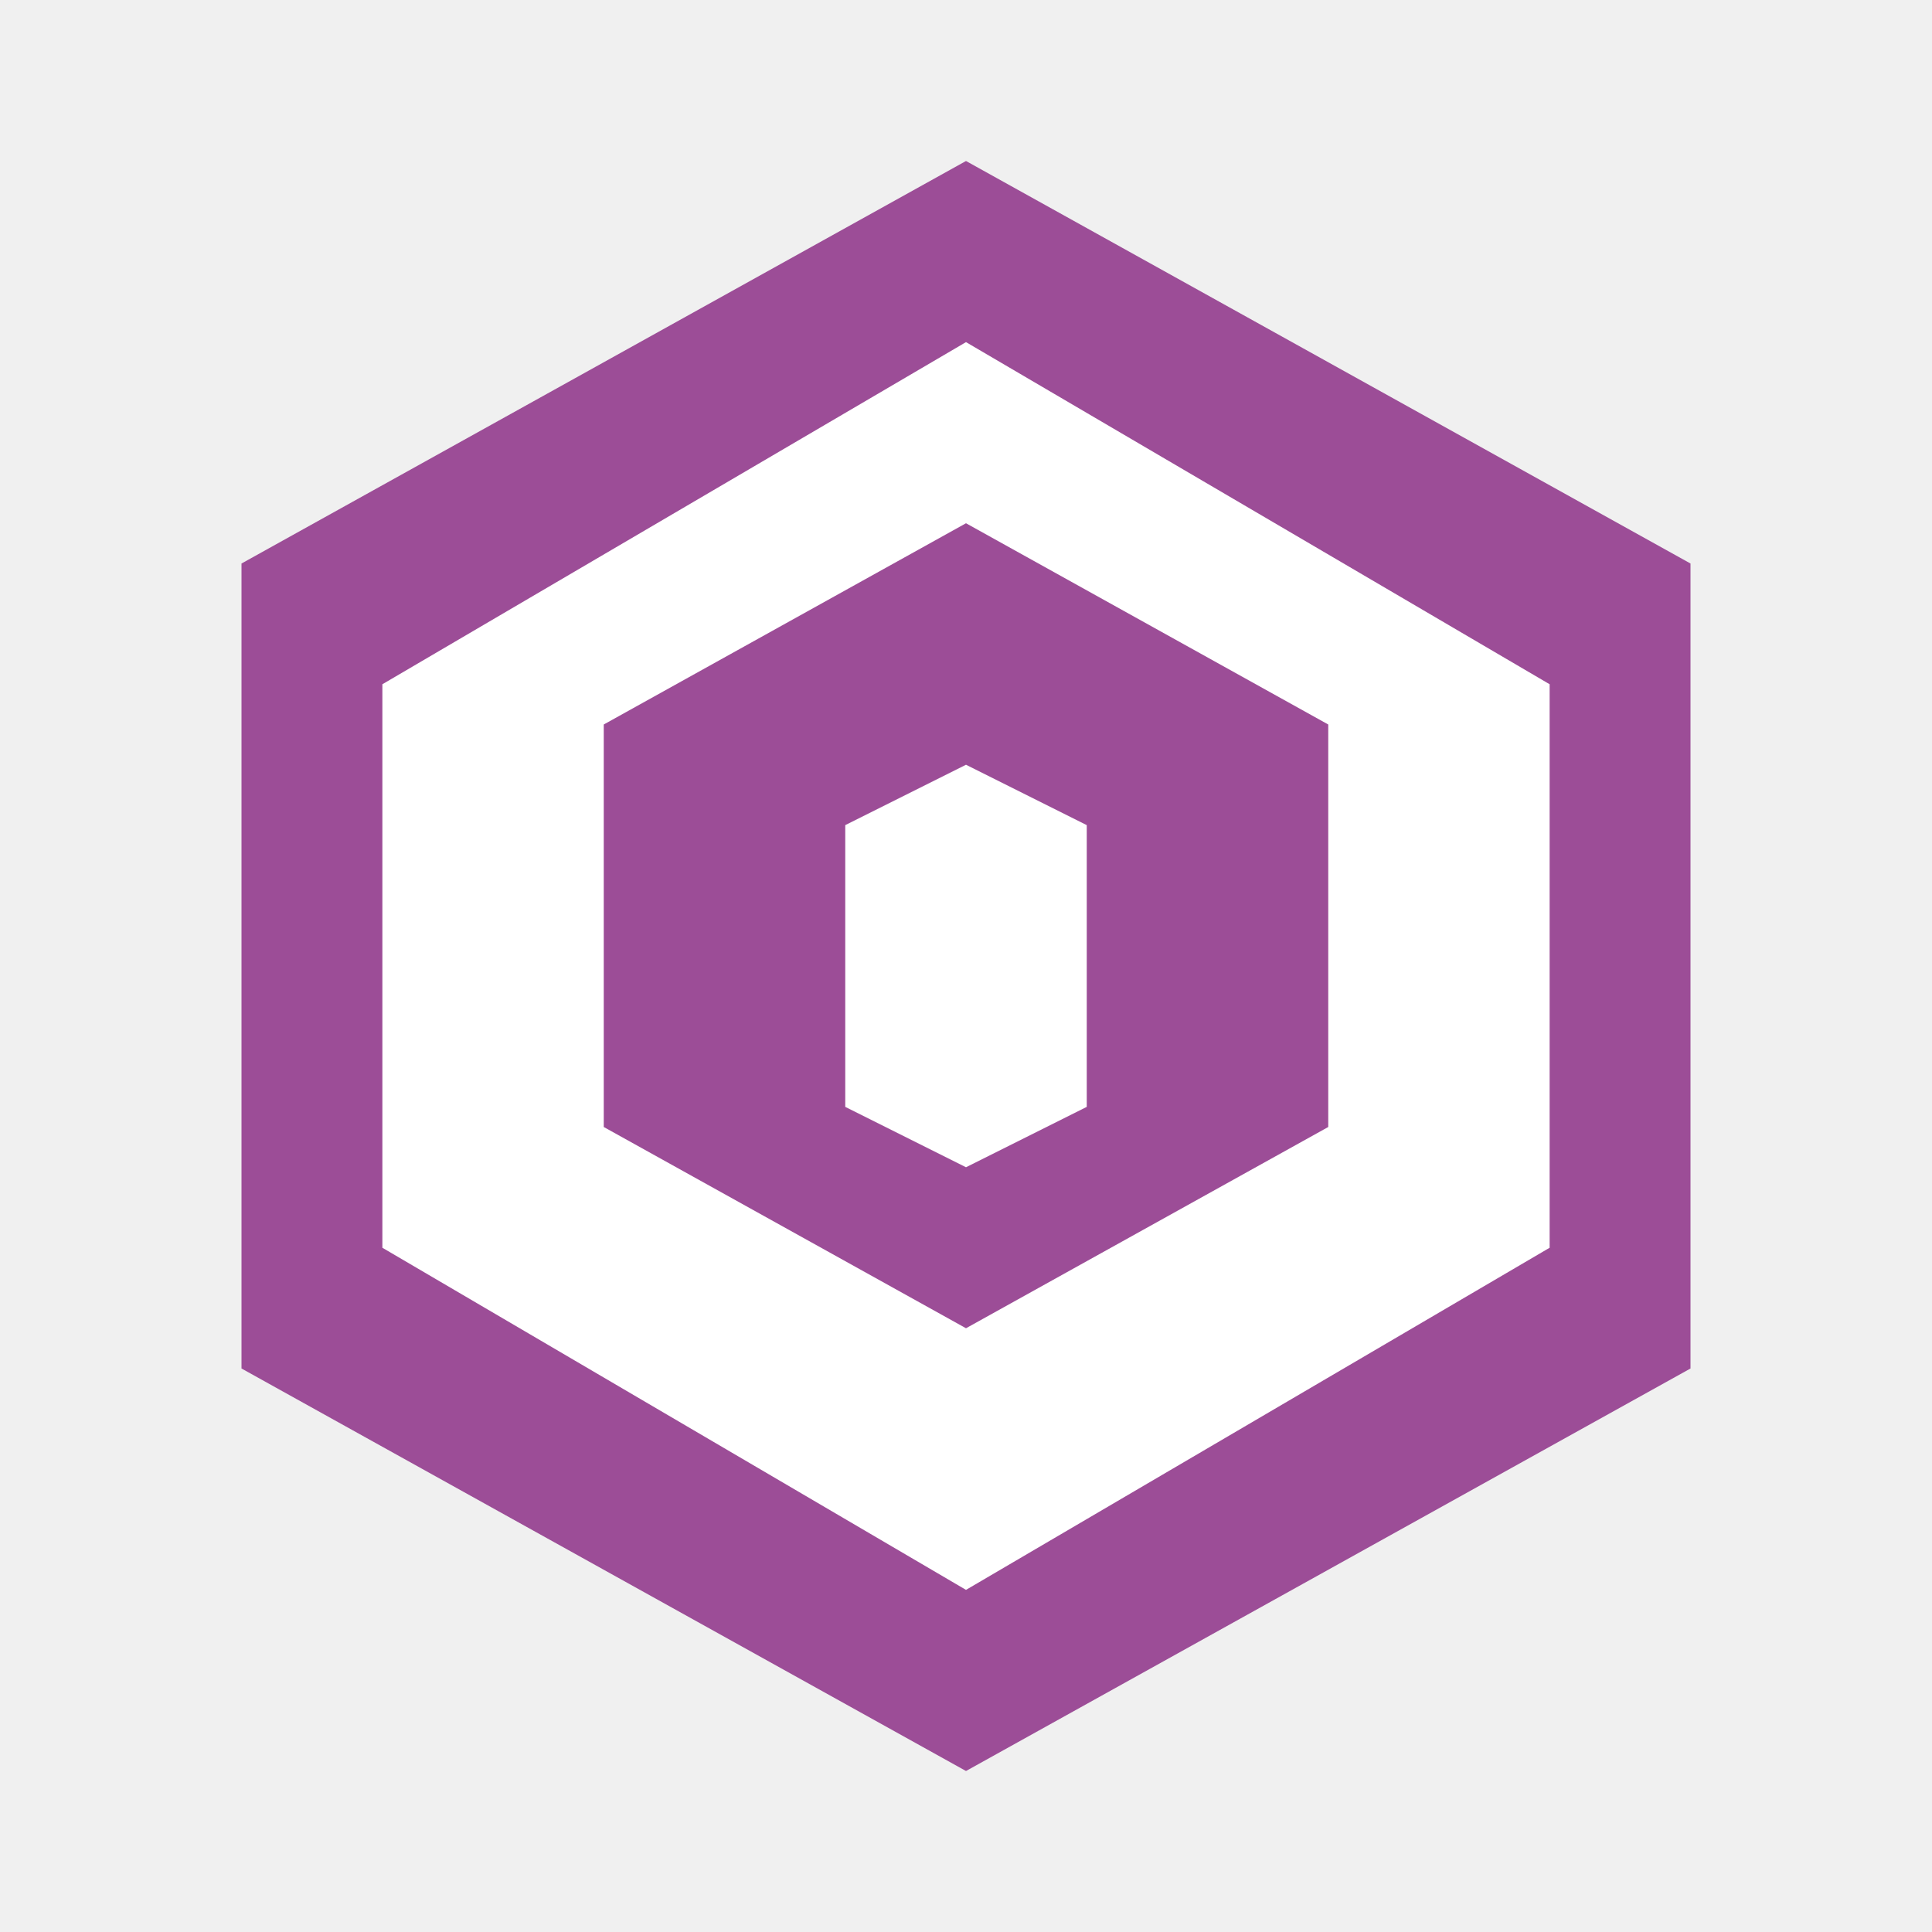
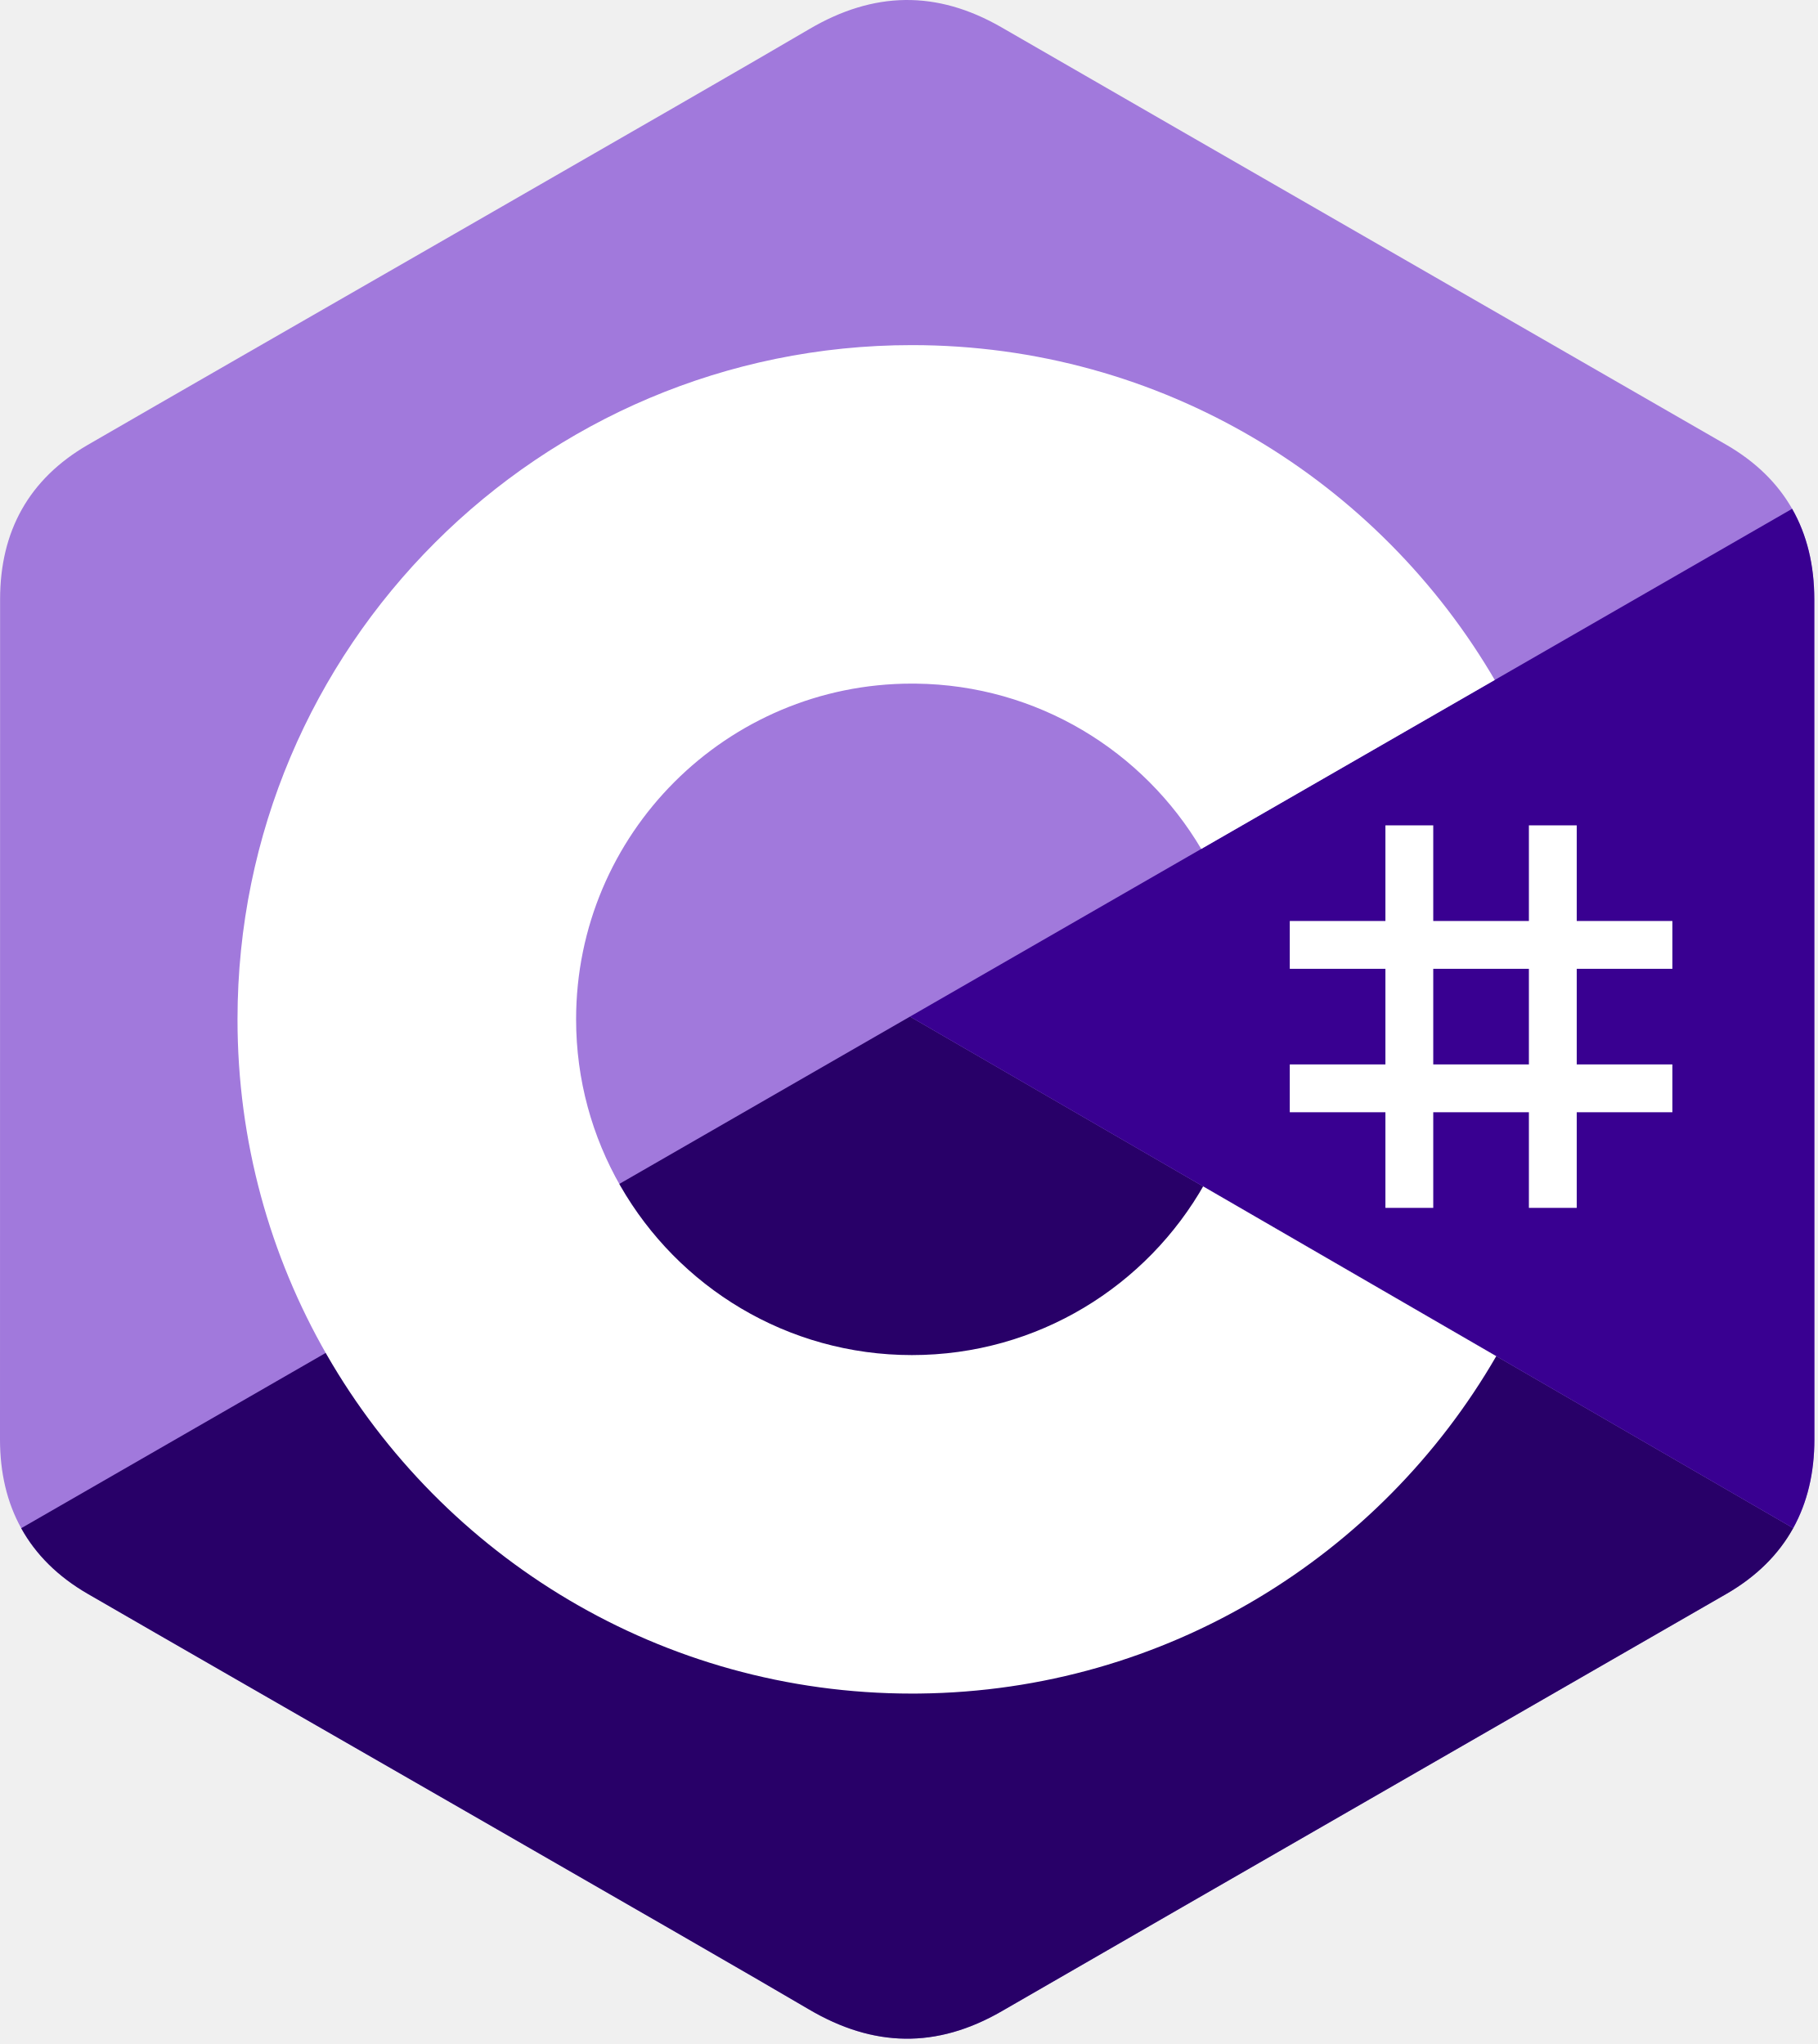
- <svg xmlns="http://www.w3.org/2000/svg" viewBox="0 0 48 48">
-   <path fill="#9C4D97" d="M24 4L6 14v20l18 10 18-10V14L24 4z" />
-   <path fill="#FFFFFF" d="M24 8.5L9.5 17v14L24 39.5 38.5 31V17L24 8.5z" />
-   <path fill="#9C4D97" d="M24 13l-9 5v10l9 5 9-5V18l-9-5z" />
-   <path fill="#FFFFFF" d="M21 20.5v7l3 1.5 3-1.5v-7l-3-1.5-3 1.5z" />
+ <svg xmlns="http://www.w3.org/2000/svg" width="256px" height="288px" viewBox="0 0 256 288" version="1.1" preserveAspectRatio="xMidYMid">
+   <g>
+     <path d="M255.569,84.452 C255.567,79.622 254.534,75.354 252.445,71.691 C250.393,68.089 247.32,65.07 243.198,62.683 C209.173,43.064 175.115,23.505 141.101,3.866 C131.931,-1.428 123.04,-1.235 113.938,4.135 C100.395,12.122 32.59,50.969 12.385,62.672 C4.064,67.489 0.015,74.861 0.013,84.443 C0,123.898 0.013,163.352 0,202.808 C0,207.532 0.991,211.717 2.988,215.325 C5.041,219.036 8.157,222.138 12.374,224.579 C32.58,236.282 100.394,275.126 113.934,283.115 C123.04,288.488 131.931,288.68 141.104,283.384 C175.119,263.744 209.179,244.186 243.209,224.567 C247.426,222.127 250.542,219.023 252.595,215.315 C254.589,211.707 255.582,207.522 255.582,202.797 C255.582,202.797 255.582,123.908 255.569,84.452" fill="#A179DC" fill-rule="nonzero" />
+     <path d="M128.182,143.241 L2.988,215.325 C5.041,219.036 8.157,222.138 12.374,224.579 C32.58,236.282 100.394,275.126 113.934,283.115 C123.04,288.488 131.931,288.68 141.104,283.384 C175.119,263.744 209.179,244.186 243.209,224.567 C247.426,222.127 250.542,219.023 252.595,215.315 L128.182,143.241" fill="#280068" fill-rule="nonzero" />
+     <path d="M255.569,84.452 C255.567,79.622 254.534,75.354 252.445,71.691 L128.182,143.241 L252.595,215.315 C254.589,211.707 255.58,207.522 255.582,202.797 C255.582,202.797 255.582,123.908 255.569,84.452" fill="#390091" fill-rule="nonzero" />
+     <path d="M201.892,116.294 L201.892,129.768 L215.366,129.768 L215.366,116.294 L222.103,116.294 L222.103,129.768 L235.577,129.768 L235.577,136.505 L222.103,136.505 L222.103,149.978 L235.577,149.978 L235.577,156.715 L222.103,156.715 L222.103,170.189 L215.366,170.189 L215.366,156.715 L201.892,156.715 L201.892,170.189 L195.155,170.189 L195.155,156.715 L181.682,156.715 L181.682,149.978 L195.155,149.978 L195.155,136.505 L181.682,136.505 L181.682,129.768 L195.155,129.768 L195.155,116.294 L201.892,116.294 Z M215.366,136.505 L201.892,136.505 L201.892,149.978 L215.366,149.978 L215.366,136.505 Z" fill="#FFFFFF" />
+     <path d="M128.457,48.626 C163.601,48.626 194.284,67.712 210.719,96.082 L210.558,95.809 L169.21,119.617 C161.063,105.824 146.128,96.515 128.996,96.323 L128.457,96.32 C102.331,96.32 81.151,117.5 81.151,143.625 C81.151,152.169 83.428,160.178 87.39,167.095 C95.544,181.33 110.873,190.931 128.457,190.931 C146.15,190.931 161.566,181.208 169.678,166.821 L169.481,167.166 L210.768,191.084 C194.513,219.213 164.25,238.241 129.515,238.62 L128.457,238.626 C93.202,238.626 62.432,219.422 46.038,190.902 C38.035,176.979 33.456,160.838 33.456,143.625 C33.456,91.159 75.988,48.626 128.457,48.626 Z" fill="#FFFFFF" fill-rule="nonzero" />
+   </g>
</svg>
